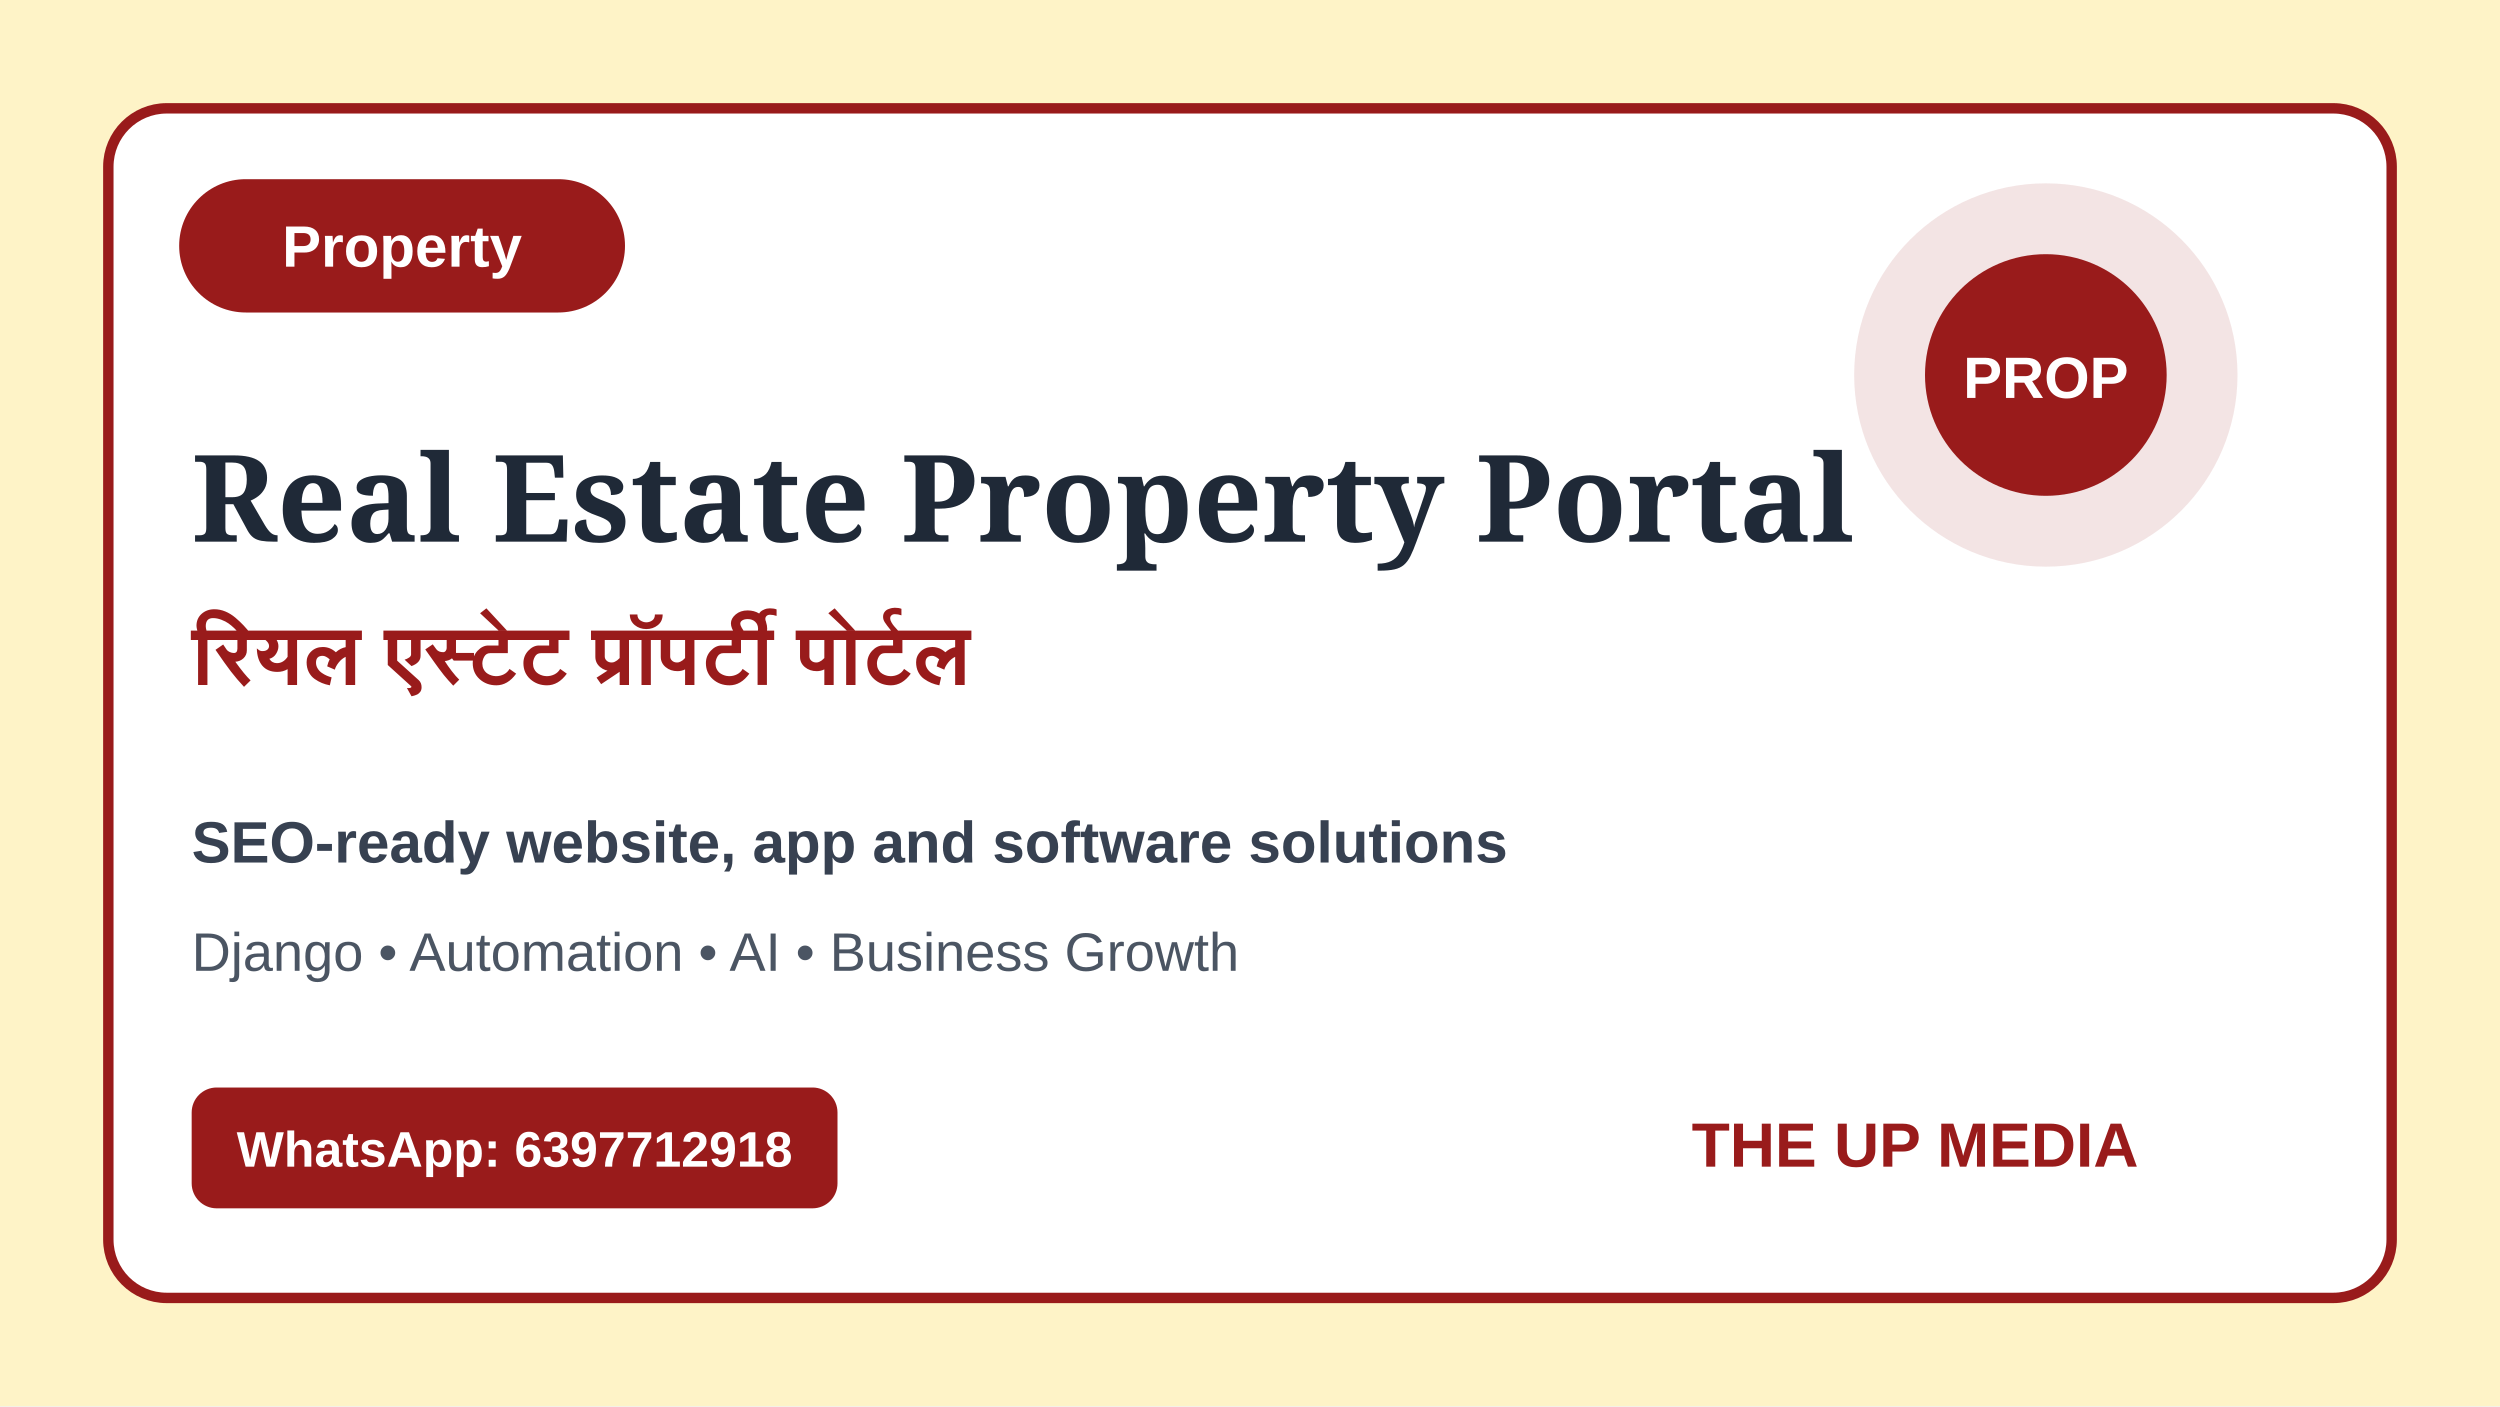
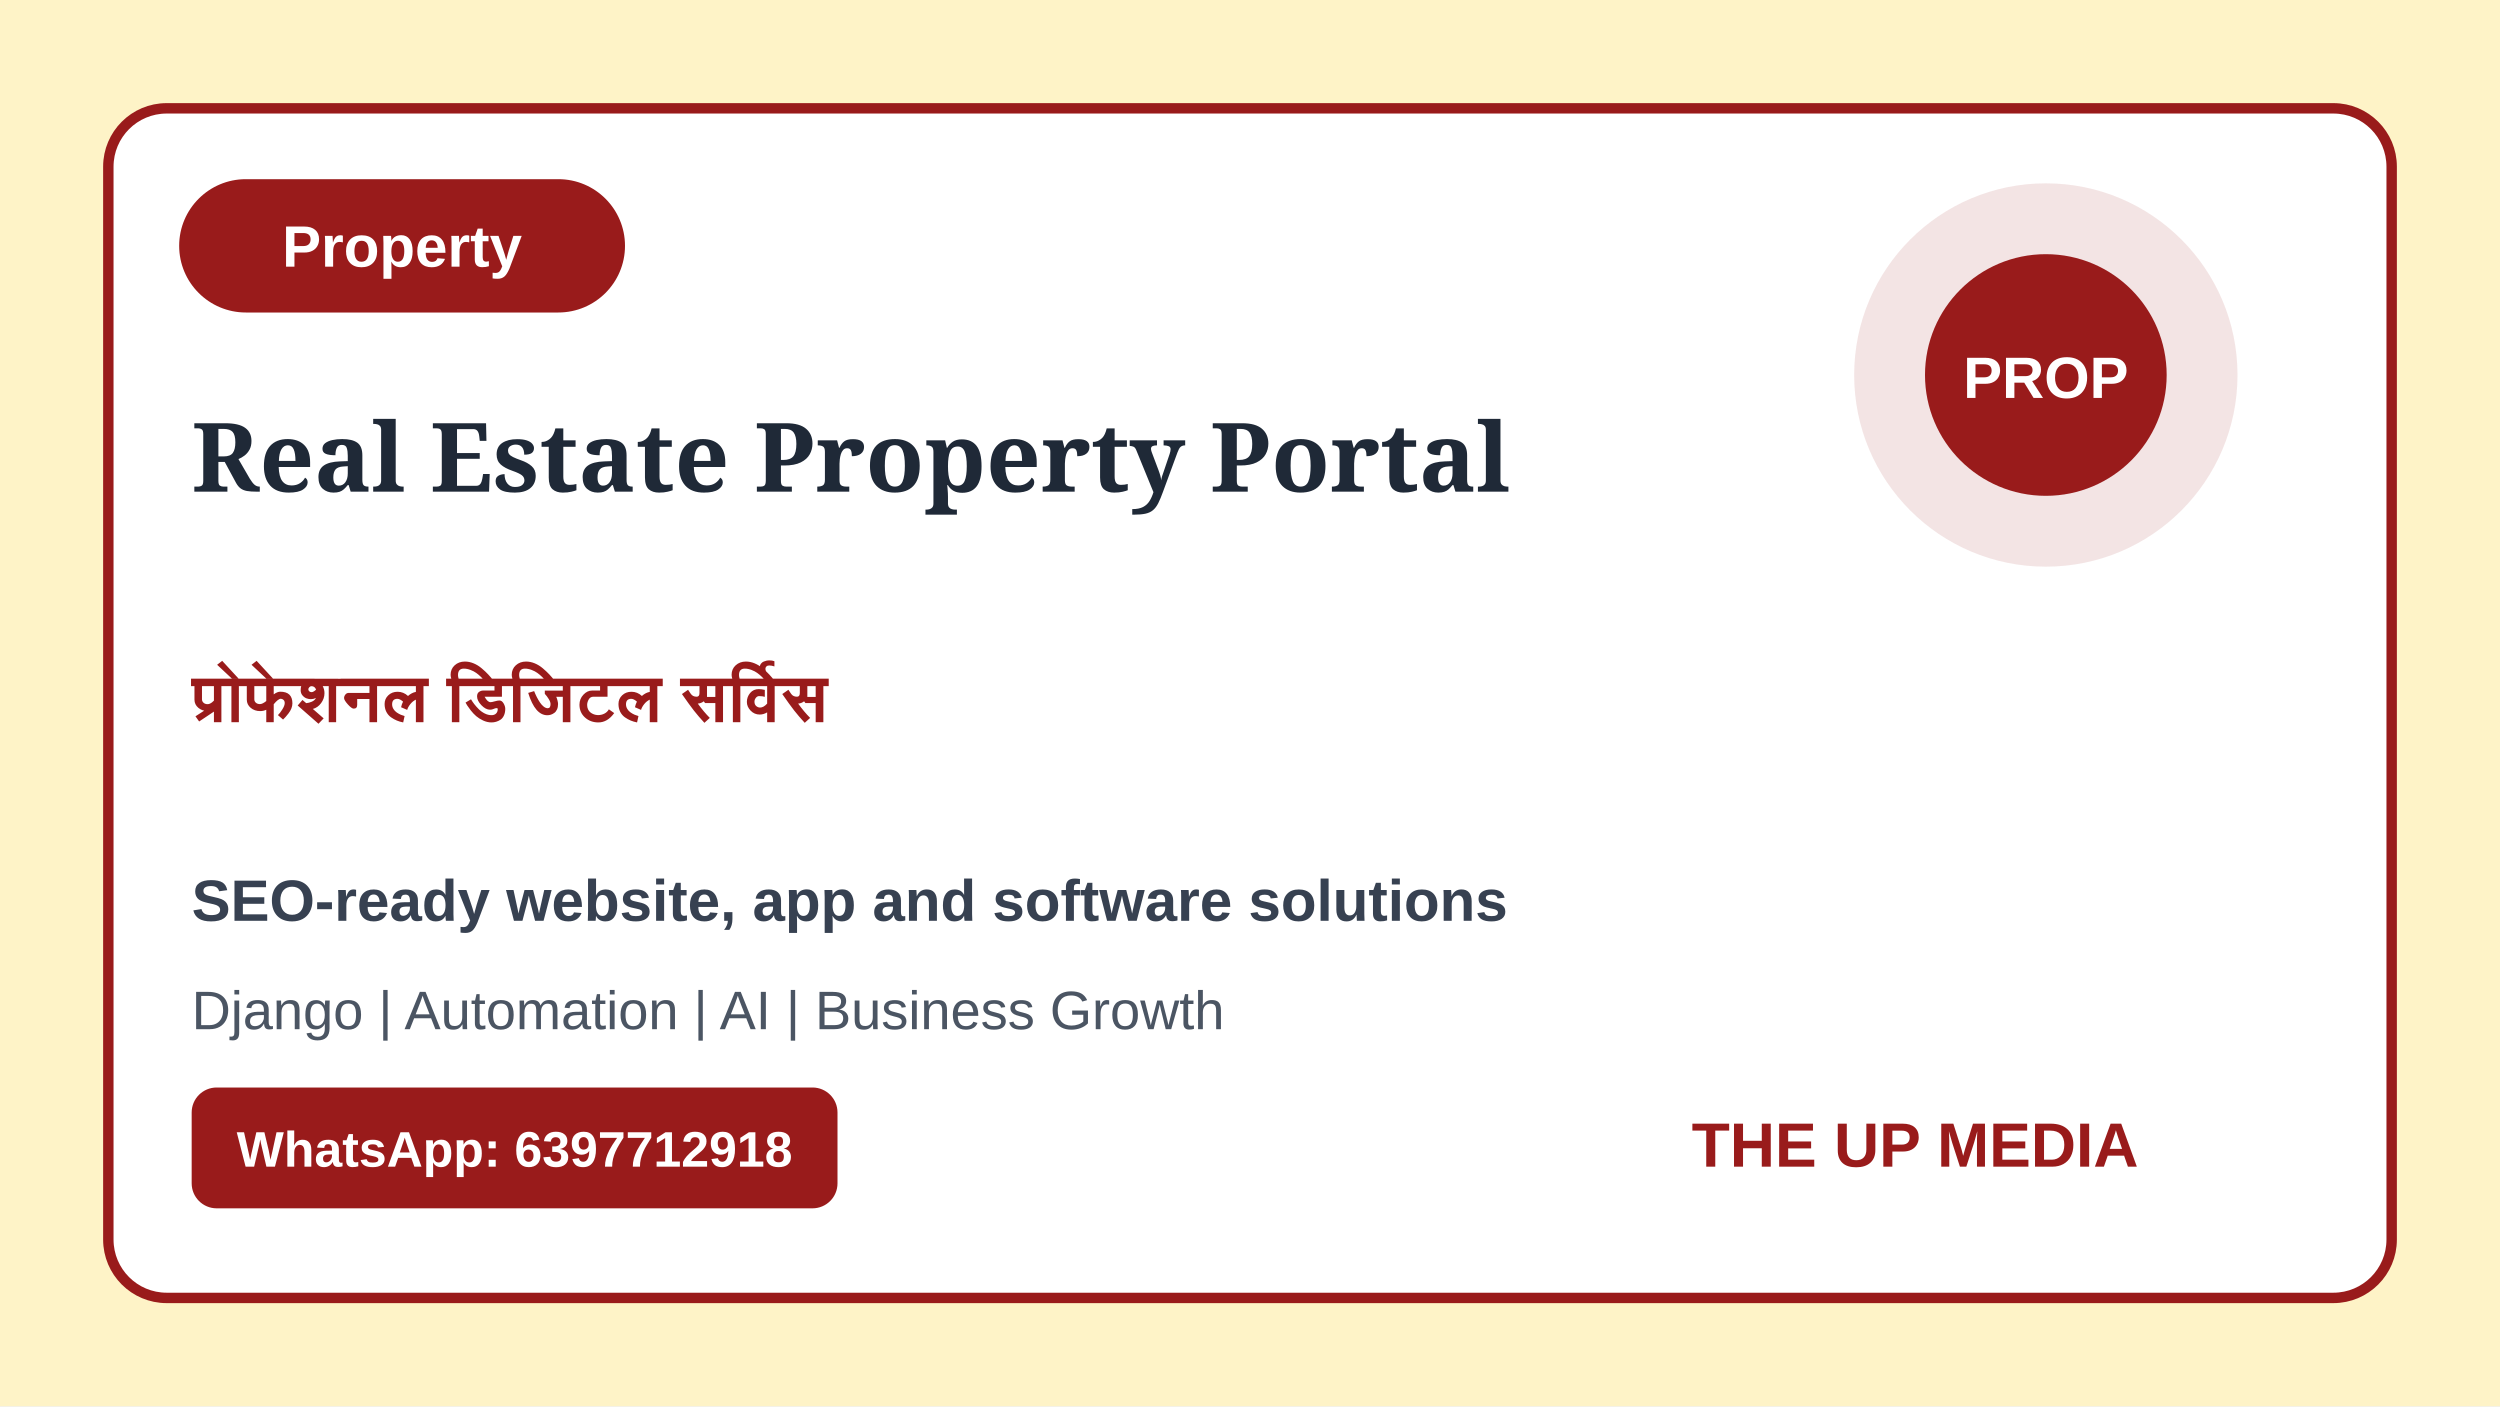
<svg xmlns="http://www.w3.org/2000/svg" width="1200" height="675" viewBox="0 0 1200 675" role="img" aria-label="Real Estate Property Portal">
  <rect width="1200" height="675" fill="#fef3c7" />
  <rect x="52" y="52" width="1096" height="571" rx="28" fill="#ffffff" stroke="#991b1b" stroke-width="5" />
  <rect x="86" y="86" width="214" height="64" rx="32" fill="#991b1b" />
  <text x="193" y="128" text-anchor="middle" font-family="Arial, sans-serif" font-size="28" font-weight="800" fill="#ffffff">Property</text>
  <circle cx="982" cy="180" r="92" fill="#991b1b" opacity="0.12" />
  <circle cx="982" cy="180" r="58" fill="#991b1b" />
  <text x="982" y="191" text-anchor="middle" font-family="Arial, sans-serif" font-size="28" font-weight="900" fill="#ffffff">PROP</text>
-   <text x="92" y="260" font-family="Georgia, serif" font-size="58" font-weight="900" fill="#1f2937">Real Estate Property Portal</text>
-   <text x="92" y="328" font-family="Arial, sans-serif" font-size="40" font-weight="800" fill="#991b1b">रियल एस्टेट प्रॉपर्टी पोर्टल</text>
-   <text x="92" y="414" font-family="Arial, sans-serif" font-size="28" font-weight="700" fill="#374151">SEO-ready website, app and software solutions</text>
-   <text x="92" y="466" font-family="Arial, sans-serif" font-size="26" fill="#4b5563">Django • Automation • AI • Business Growth</text>
+   <text y="236" font-family="Georgia, serif" font-size="46" font-weight="900" fill="#1f2937">
+     <tspan x="92" dy="0">Real Estate Property Portal</tspan>
+   </text>
+   <text y="346" font-family="Arial, sans-serif" font-size="32" font-weight="800" fill="#991b1b">
+     <tspan x="92" dy="0">प्रोफेशनल डिजिटल सर्विस</tspan>
+   </text>
+   <text x="92" y="442" font-family="Arial, sans-serif" font-size="28" font-weight="700" fill="#374151">SEO-ready website, app and software solutions</text>
+   <text x="92" y="494" font-family="Arial, sans-serif" font-size="26" fill="#4b5563">Django | Automation | AI | Business Growth</text>
  <rect x="92" y="522" width="310" height="58" rx="12" fill="#991b1b" />
  <text x="247" y="560" text-anchor="middle" font-family="Arial, sans-serif" font-size="24" font-weight="800" fill="#ffffff">WhatsApp: 6397712918</text>
  <text x="812" y="560" font-family="Arial, sans-serif" font-size="30" font-weight="900" fill="#991b1b">THE UP MEDIA</text>
</svg>
